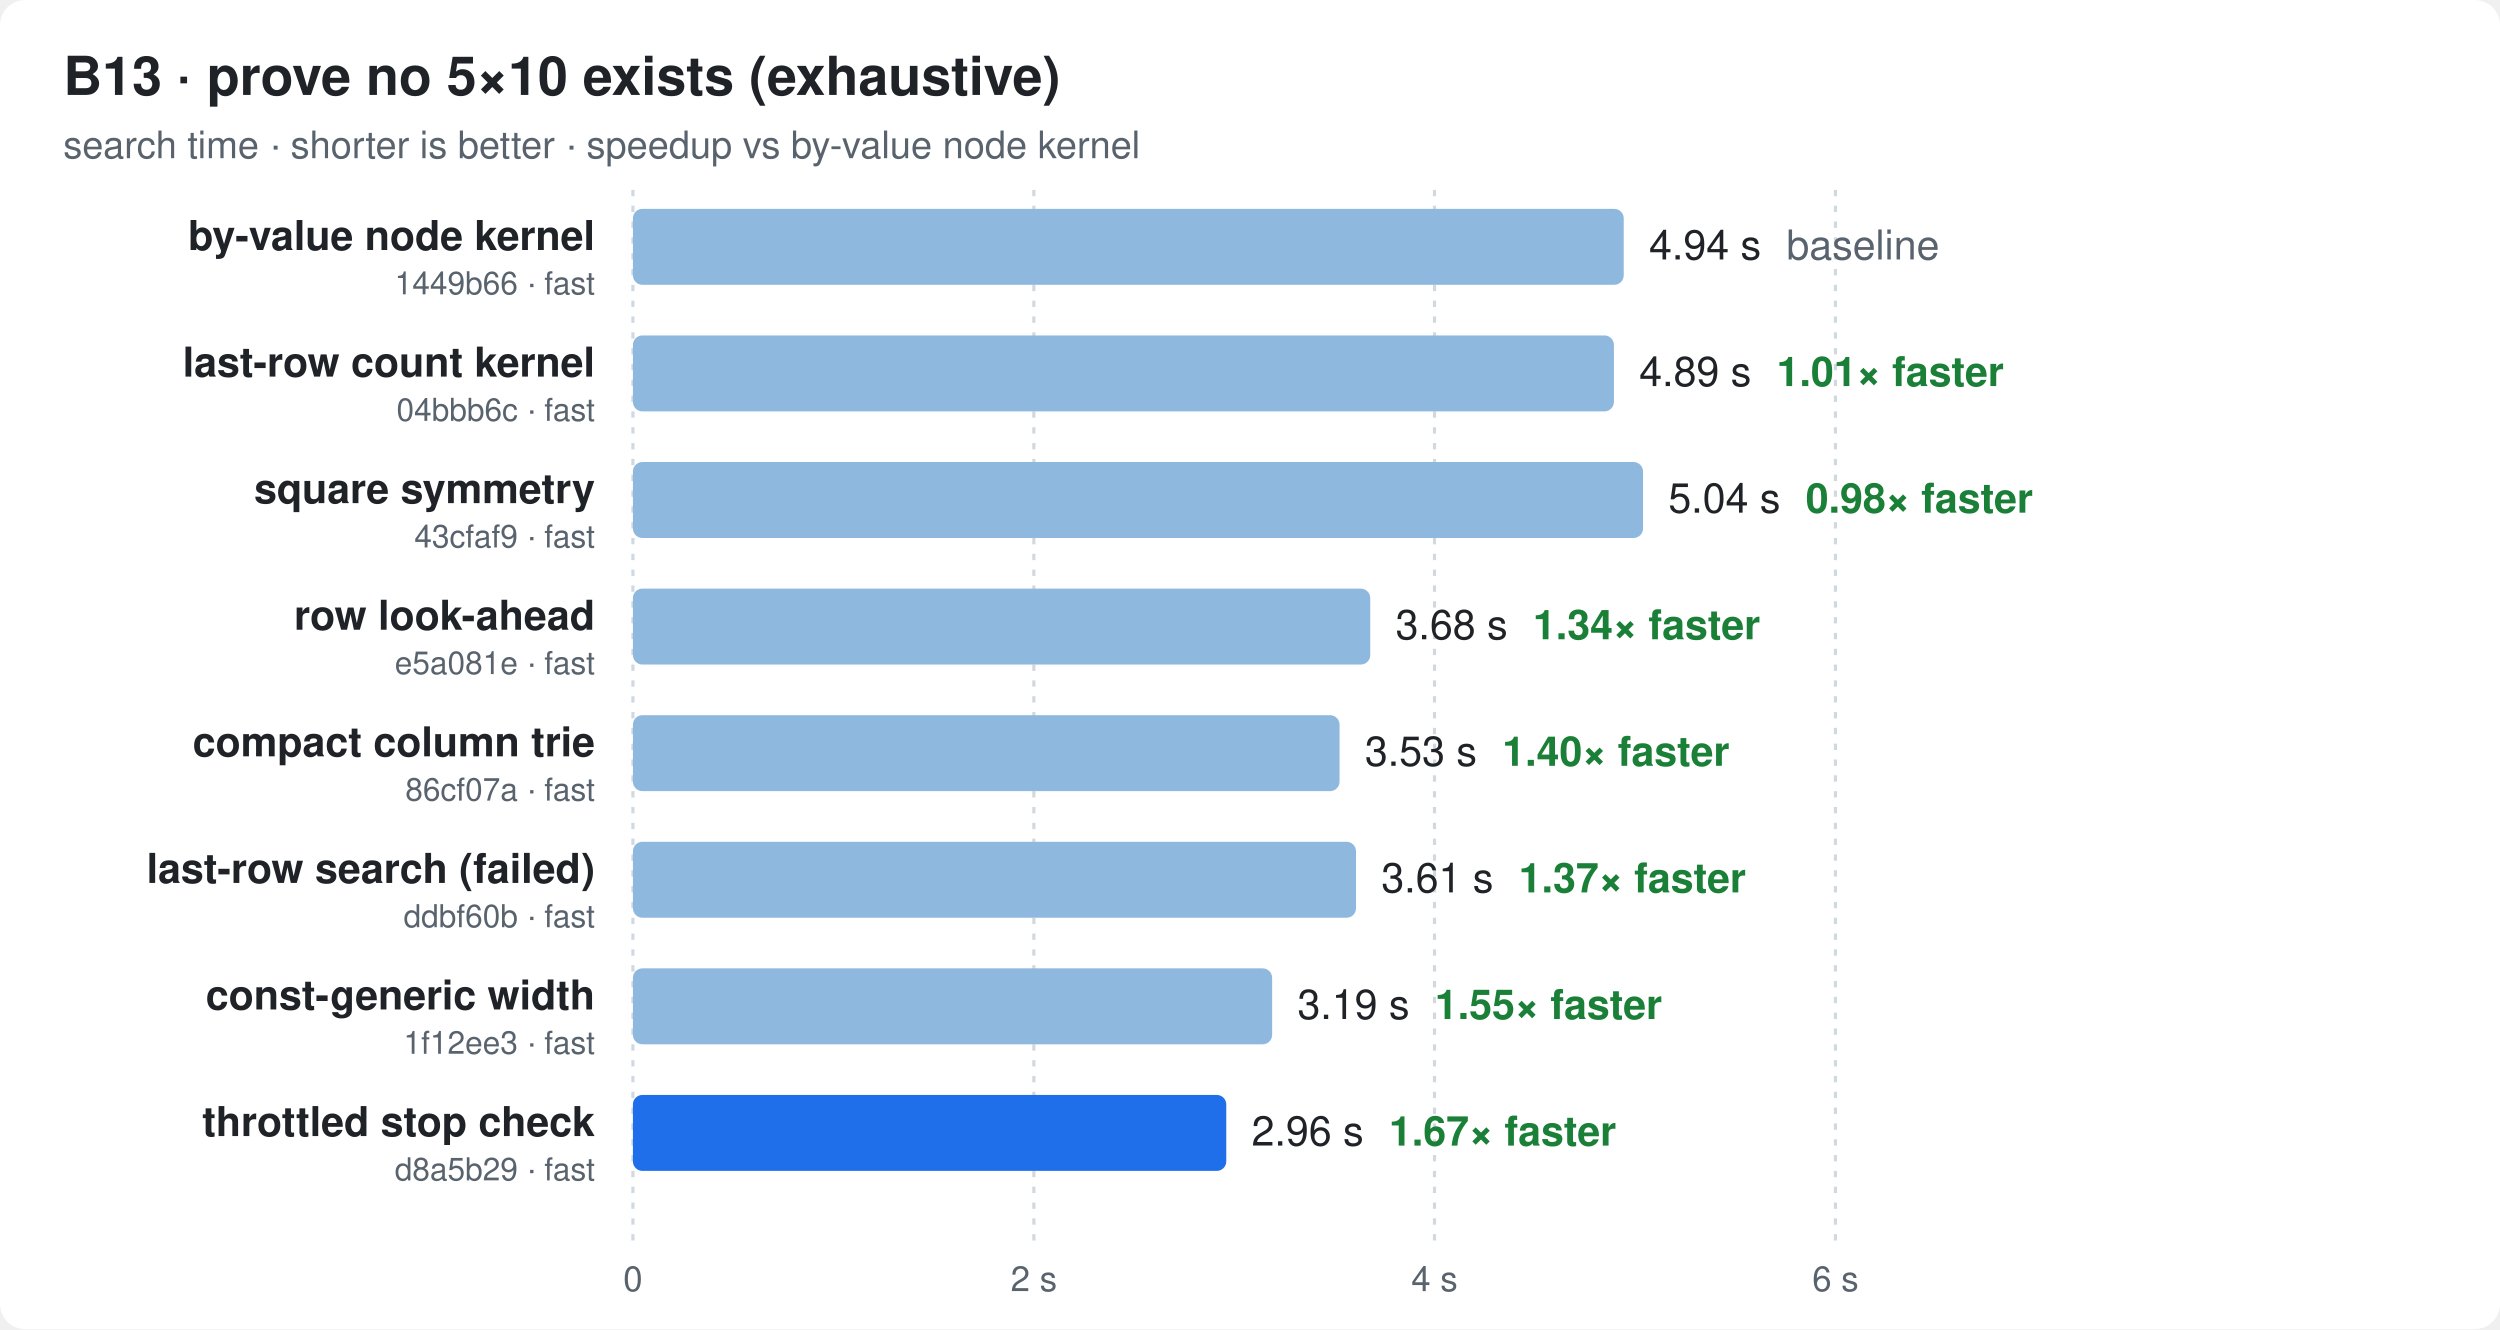
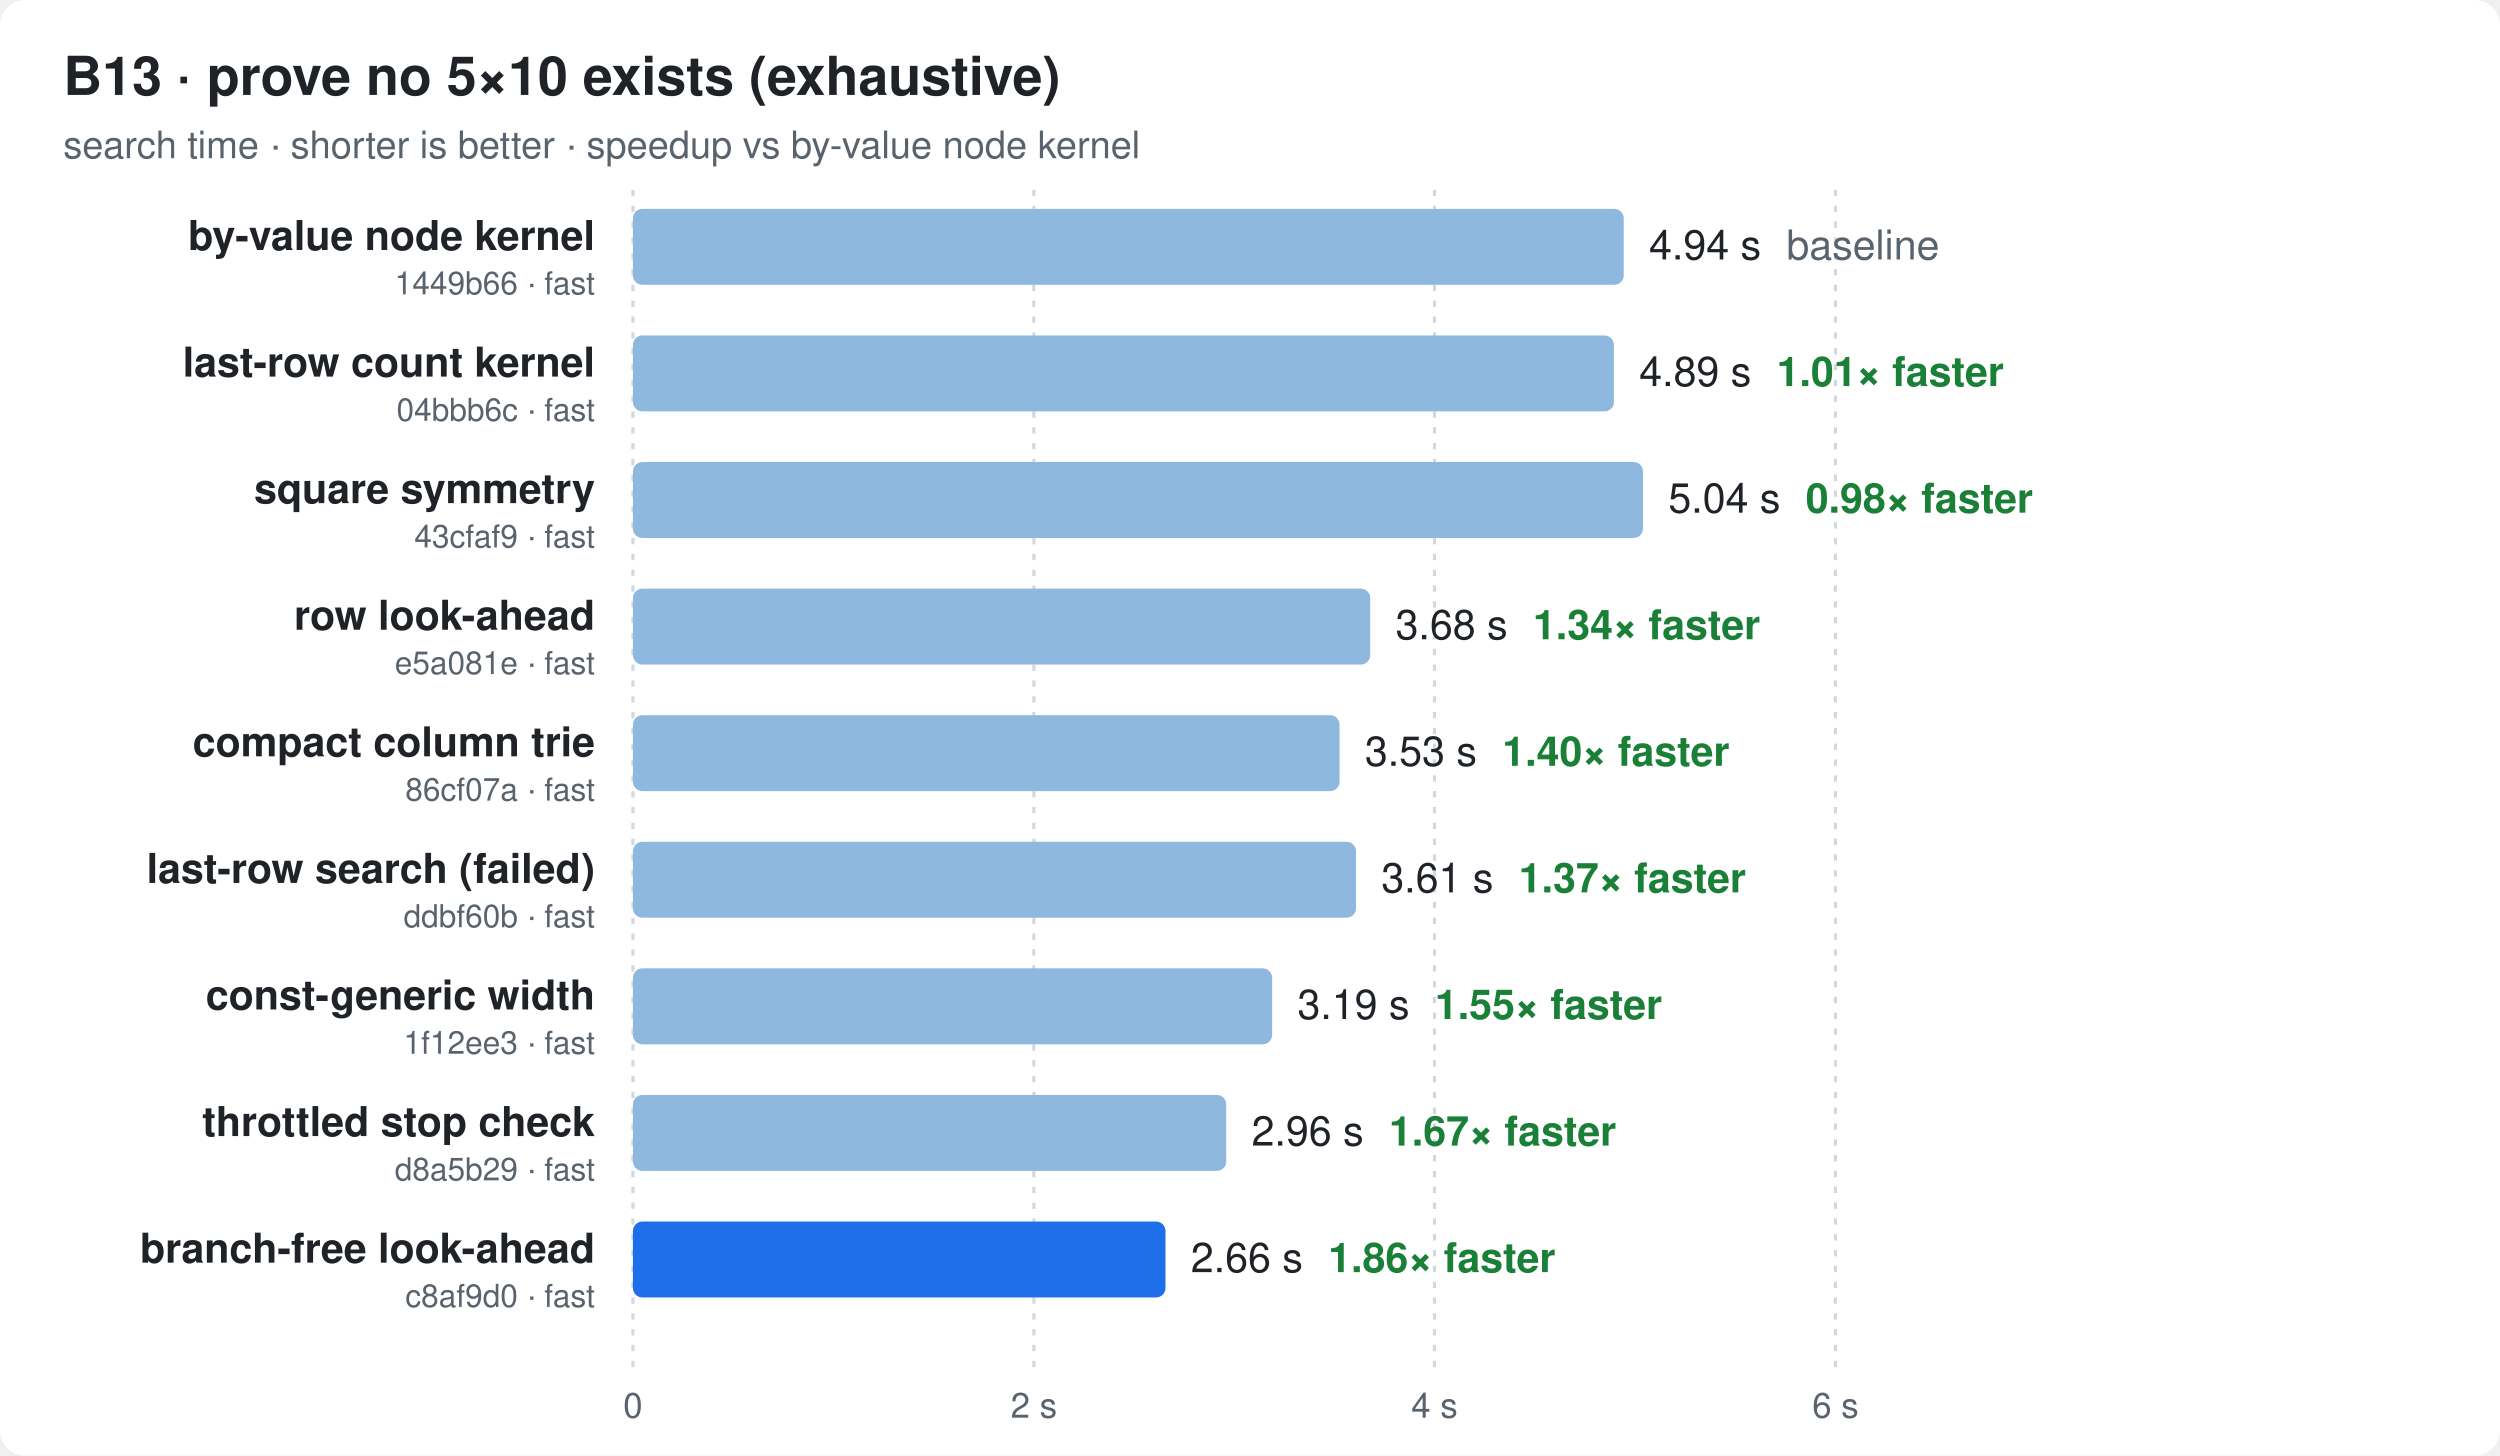
- <svg xmlns="http://www.w3.org/2000/svg" width="790" height="420" viewBox="0 0 790 420" font-family="ui-sans-serif,-apple-system,Segoe UI,Helvetica,Arial,sans-serif">
+ <svg xmlns="http://www.w3.org/2000/svg" width="790" height="460" viewBox="0 0 790 460" font-family="ui-sans-serif,-apple-system,Segoe UI,Helvetica,Arial,sans-serif">
  <style>
  .bg{fill:#ffffff} .t{fill:#1f2328} .m{fill:#59636e} .g{stroke:#d1d9e0}
  .bar{fill:#8fb8de} .best{fill:#1f6feb} .x{fill:#1a7f37;font-weight:600}
  @media (prefers-color-scheme: dark){
    .bg{fill:#0d1117} .t{fill:#e6edf3} .m{fill:#9198a1} .g{stroke:#30363d}
    .bar{fill:#2f5f8f} .best{fill:#4493f8} .x{fill:#3fb950}
  }
</style>
-   <rect class="bg" width="790" height="420" rx="8" />
+   <rect class="bg" width="790" height="460" rx="8" />
  <text class="t" x="20" y="30" font-size="17" font-weight="700">B13 · prove no 5×10 exists (exhaustive)</text>
  <text class="m" x="20" y="50" font-size="12">search time · shorter is better · speedup vs by-value node kernel</text>
-   <line class="g" x1="200.0" x2="200.0" y1="60" y2="392" stroke-dasharray="2 3" />
-   <text class="m" x="200.0" y="408" font-size="11" text-anchor="middle">0</text>
-   <line class="g" x1="326.7" x2="326.7" y1="60" y2="392" stroke-dasharray="2 3" />
-   <text class="m" x="326.7" y="408" font-size="11" text-anchor="middle">2 s</text>
-   <line class="g" x1="453.3" x2="453.3" y1="60" y2="392" stroke-dasharray="2 3" />
-   <text class="m" x="453.3" y="408" font-size="11" text-anchor="middle">4 s</text>
-   <line class="g" x1="580.0" x2="580.0" y1="60" y2="392" stroke-dasharray="2 3" />
-   <text class="m" x="580.0" y="408" font-size="11" text-anchor="middle">6 s</text>
+   <line class="g" x1="200.0" x2="200.0" y1="60" y2="432" stroke-dasharray="2 3" />
+   <text class="m" x="200.0" y="448" font-size="11" text-anchor="middle">0</text>
+   <line class="g" x1="326.7" x2="326.7" y1="60" y2="432" stroke-dasharray="2 3" />
+   <text class="m" x="326.7" y="448" font-size="11" text-anchor="middle">2 s</text>
+   <line class="g" x1="453.3" x2="453.3" y1="60" y2="432" stroke-dasharray="2 3" />
+   <text class="m" x="453.3" y="448" font-size="11" text-anchor="middle">4 s</text>
+   <line class="g" x1="580.0" x2="580.0" y1="60" y2="432" stroke-dasharray="2 3" />
+   <text class="m" x="580.0" y="448" font-size="11" text-anchor="middle">6 s</text>
  <text class="t" x="188" y="79.0" font-size="13" font-weight="600" text-anchor="end">by-value node kernel</text>
  <text class="m" x="188" y="93.0" font-size="10" text-anchor="end">1449b66 · fast</text>
  <rect class="bar" x="200" y="66" width="313.1" height="24" rx="3" />
  <text class="t" x="521.1" y="82.0" font-size="13">4.94 s<tspan class="m" dx="8">baseline</tspan>
  </text>
  <text class="t" x="188" y="119.0" font-size="13" font-weight="600" text-anchor="end">last-row count kernel</text>
  <text class="m" x="188" y="133.0" font-size="10" text-anchor="end">04bbb6c · fast</text>
  <rect class="bar" x="200" y="106" width="310.0" height="24" rx="3" />
  <text class="t" x="518.0" y="122.0" font-size="13">4.89 s<tspan class="x" dx="8">1.01× faster</tspan>
  </text>
  <text class="t" x="188" y="159.0" font-size="13" font-weight="600" text-anchor="end">square symmetry</text>
  <text class="m" x="188" y="173.0" font-size="10" text-anchor="end">43cfaf9 · fast</text>
  <rect class="bar" x="200" y="146" width="319.2" height="24" rx="3" />
  <text class="t" x="527.2" y="162.0" font-size="13">5.04 s<tspan class="x" dx="8">0.98× faster</tspan>
  </text>
  <text class="t" x="188" y="199.0" font-size="13" font-weight="600" text-anchor="end">row look-ahead</text>
  <text class="m" x="188" y="213.0" font-size="10" text-anchor="end">e5a081e · fast</text>
  <rect class="bar" x="200" y="186" width="233.0" height="24" rx="3" />
  <text class="t" x="441.0" y="202.0" font-size="13">3.68 s<tspan class="x" dx="8">1.34× faster</tspan>
  </text>
  <text class="t" x="188" y="239.0" font-size="13" font-weight="600" text-anchor="end">compact column trie</text>
  <text class="m" x="188" y="253.0" font-size="10" text-anchor="end">86cf07a · fast</text>
  <rect class="bar" x="200" y="226" width="223.3" height="24" rx="3" />
  <text class="t" x="431.3" y="242.0" font-size="13">3.53 s<tspan class="x" dx="8">1.40× faster</tspan>
  </text>
  <text class="t" x="188" y="279.0" font-size="13" font-weight="600" text-anchor="end">last-row search (failed)</text>
  <text class="m" x="188" y="293.0" font-size="10" text-anchor="end">ddbf60b · fast</text>
  <rect class="bar" x="200" y="266" width="228.5" height="24" rx="3" />
  <text class="t" x="436.5" y="282.0" font-size="13">3.61 s<tspan class="x" dx="8">1.37× faster</tspan>
  </text>
  <text class="t" x="188" y="319.0" font-size="13" font-weight="600" text-anchor="end">const-generic width</text>
  <text class="m" x="188" y="333.0" font-size="10" text-anchor="end">1f12ee3 · fast</text>
  <rect class="bar" x="200" y="306" width="202.0" height="24" rx="3" />
  <text class="t" x="410.0" y="322.0" font-size="13">3.19 s<tspan class="x" dx="8">1.55× faster</tspan>
  </text>
  <text class="t" x="188" y="359.0" font-size="13" font-weight="600" text-anchor="end">throttled stop check</text>
  <text class="m" x="188" y="373.0" font-size="10" text-anchor="end">d8a5b29 · fast</text>
-   <rect class="best" x="200" y="346" width="187.5" height="24" rx="3" />
+   <rect class="bar" x="200" y="346" width="187.5" height="24" rx="3" />
  <text class="t" x="395.5" y="362.0" font-size="13">2.96 s<tspan class="x" dx="8">1.67× faster</tspan>
  </text>
+   <text class="t" x="188" y="399.0" font-size="13" font-weight="600" text-anchor="end">branch-free look-ahead</text>
+   <text class="m" x="188" y="413.0" font-size="10" text-anchor="end">c8af9d0 · fast</text>
+   <rect class="best" x="200" y="386" width="168.3" height="24" rx="3" />
+   <text class="t" x="376.3" y="402.0" font-size="13">2.66 s<tspan class="x" dx="8">1.86× faster</tspan>
+   </text>
</svg>
